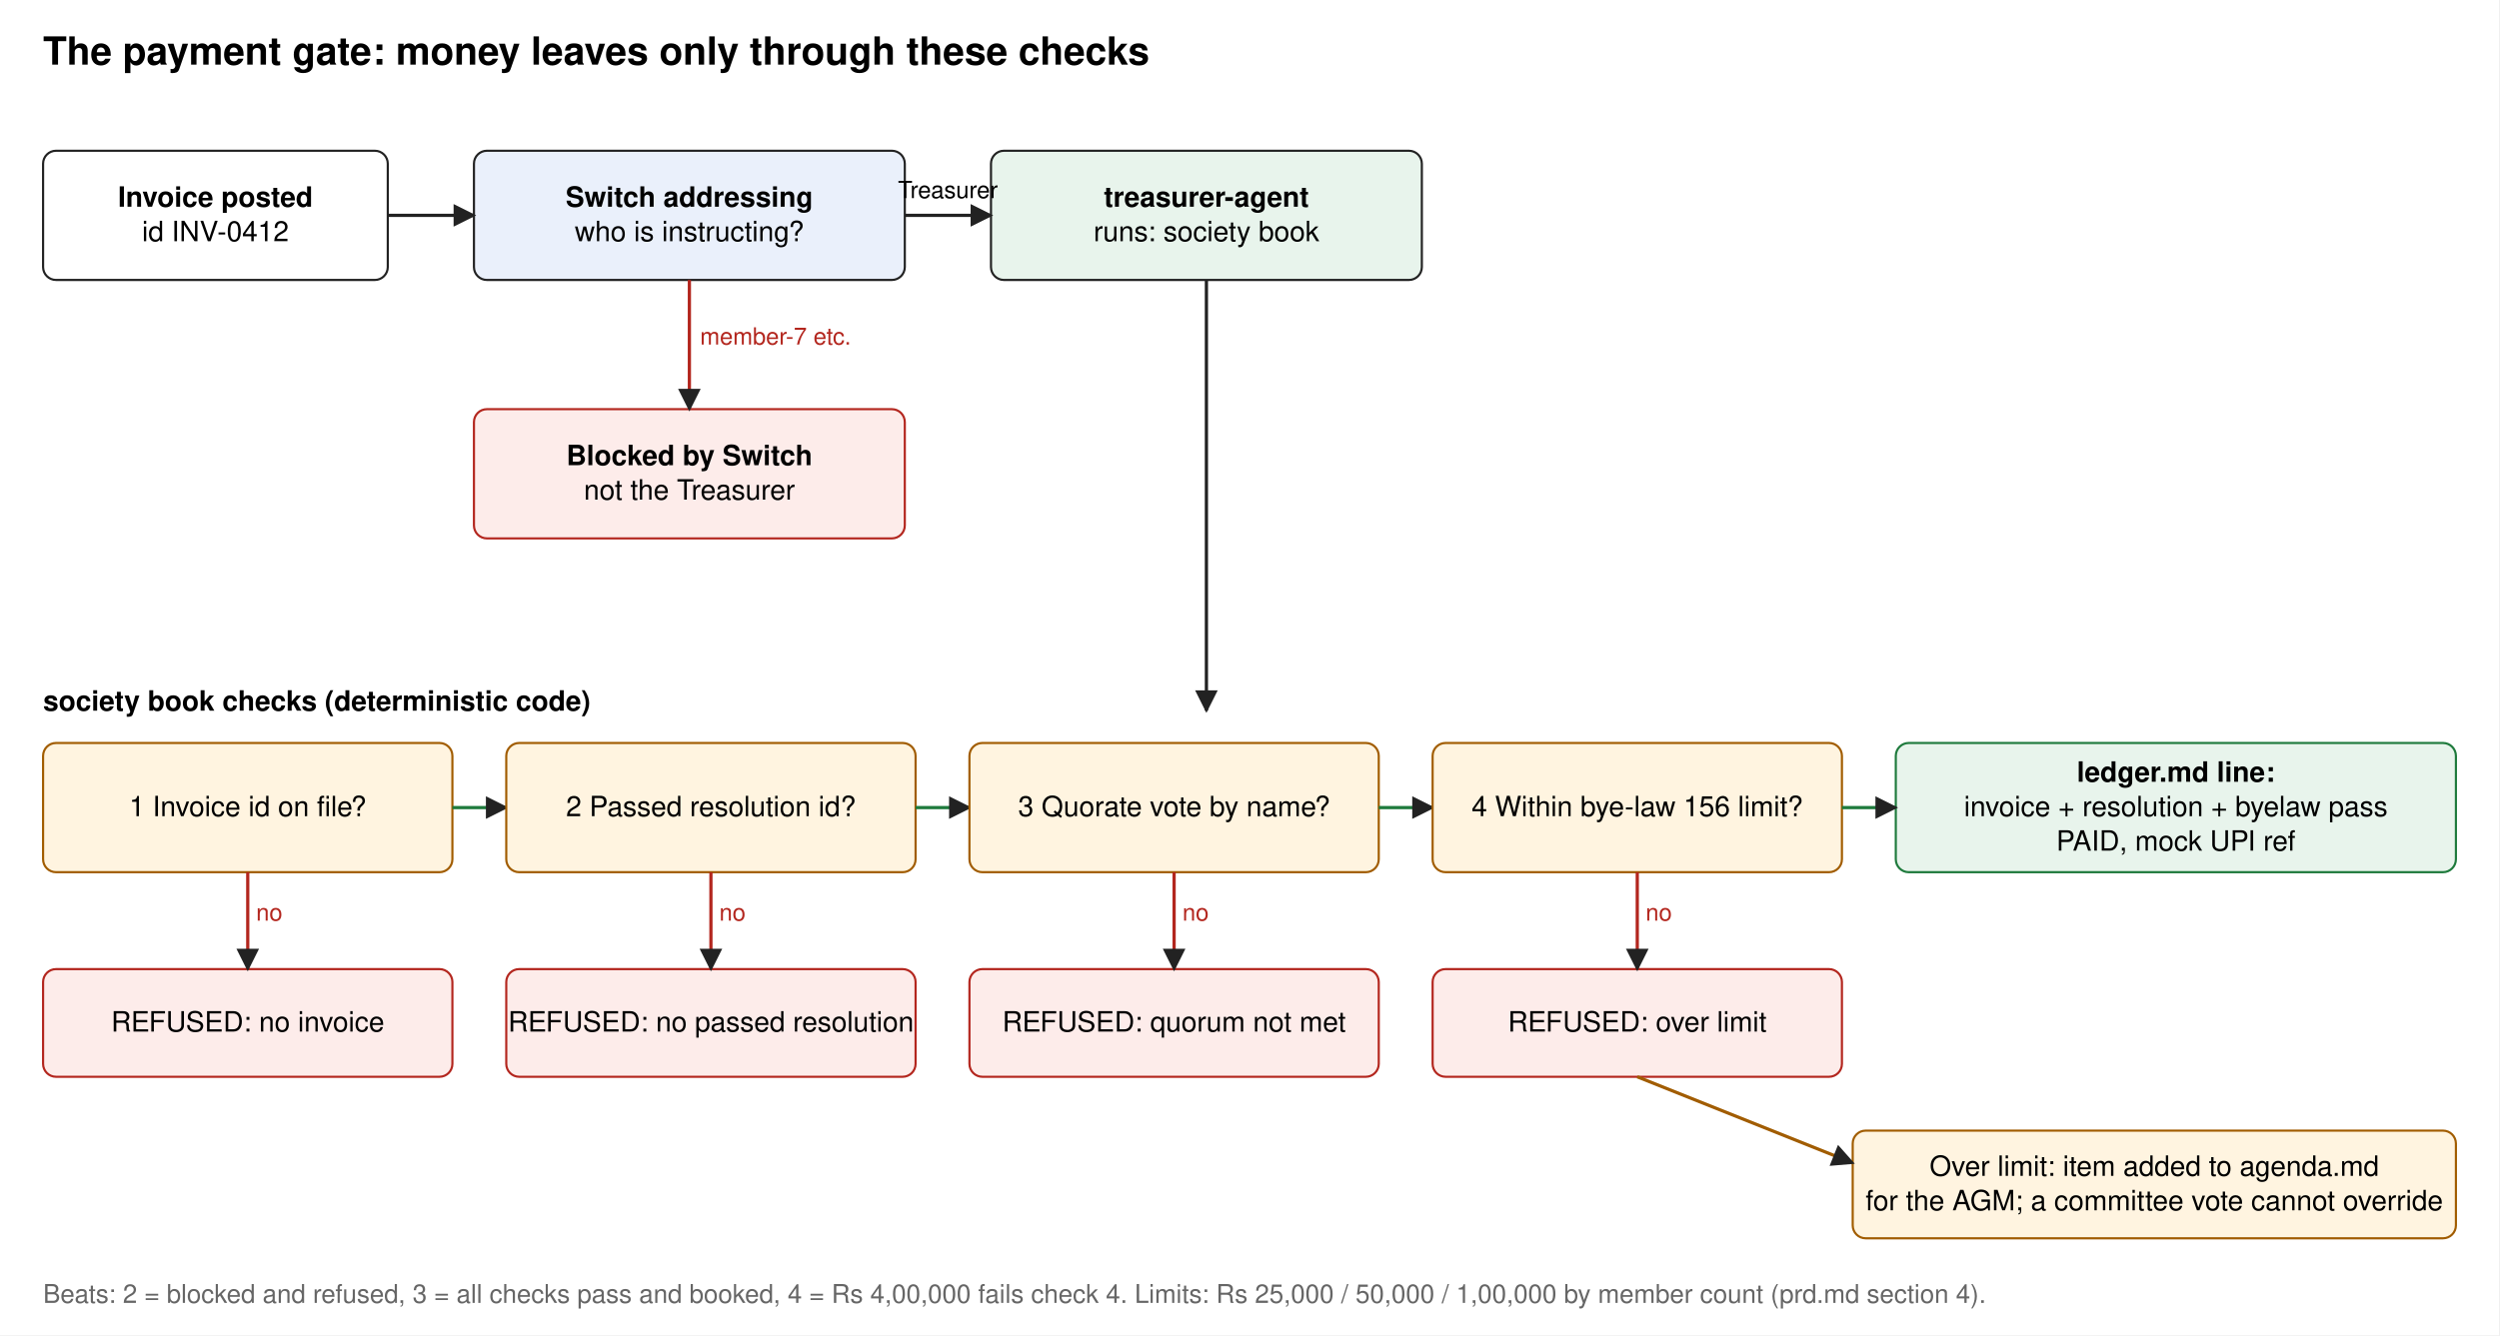
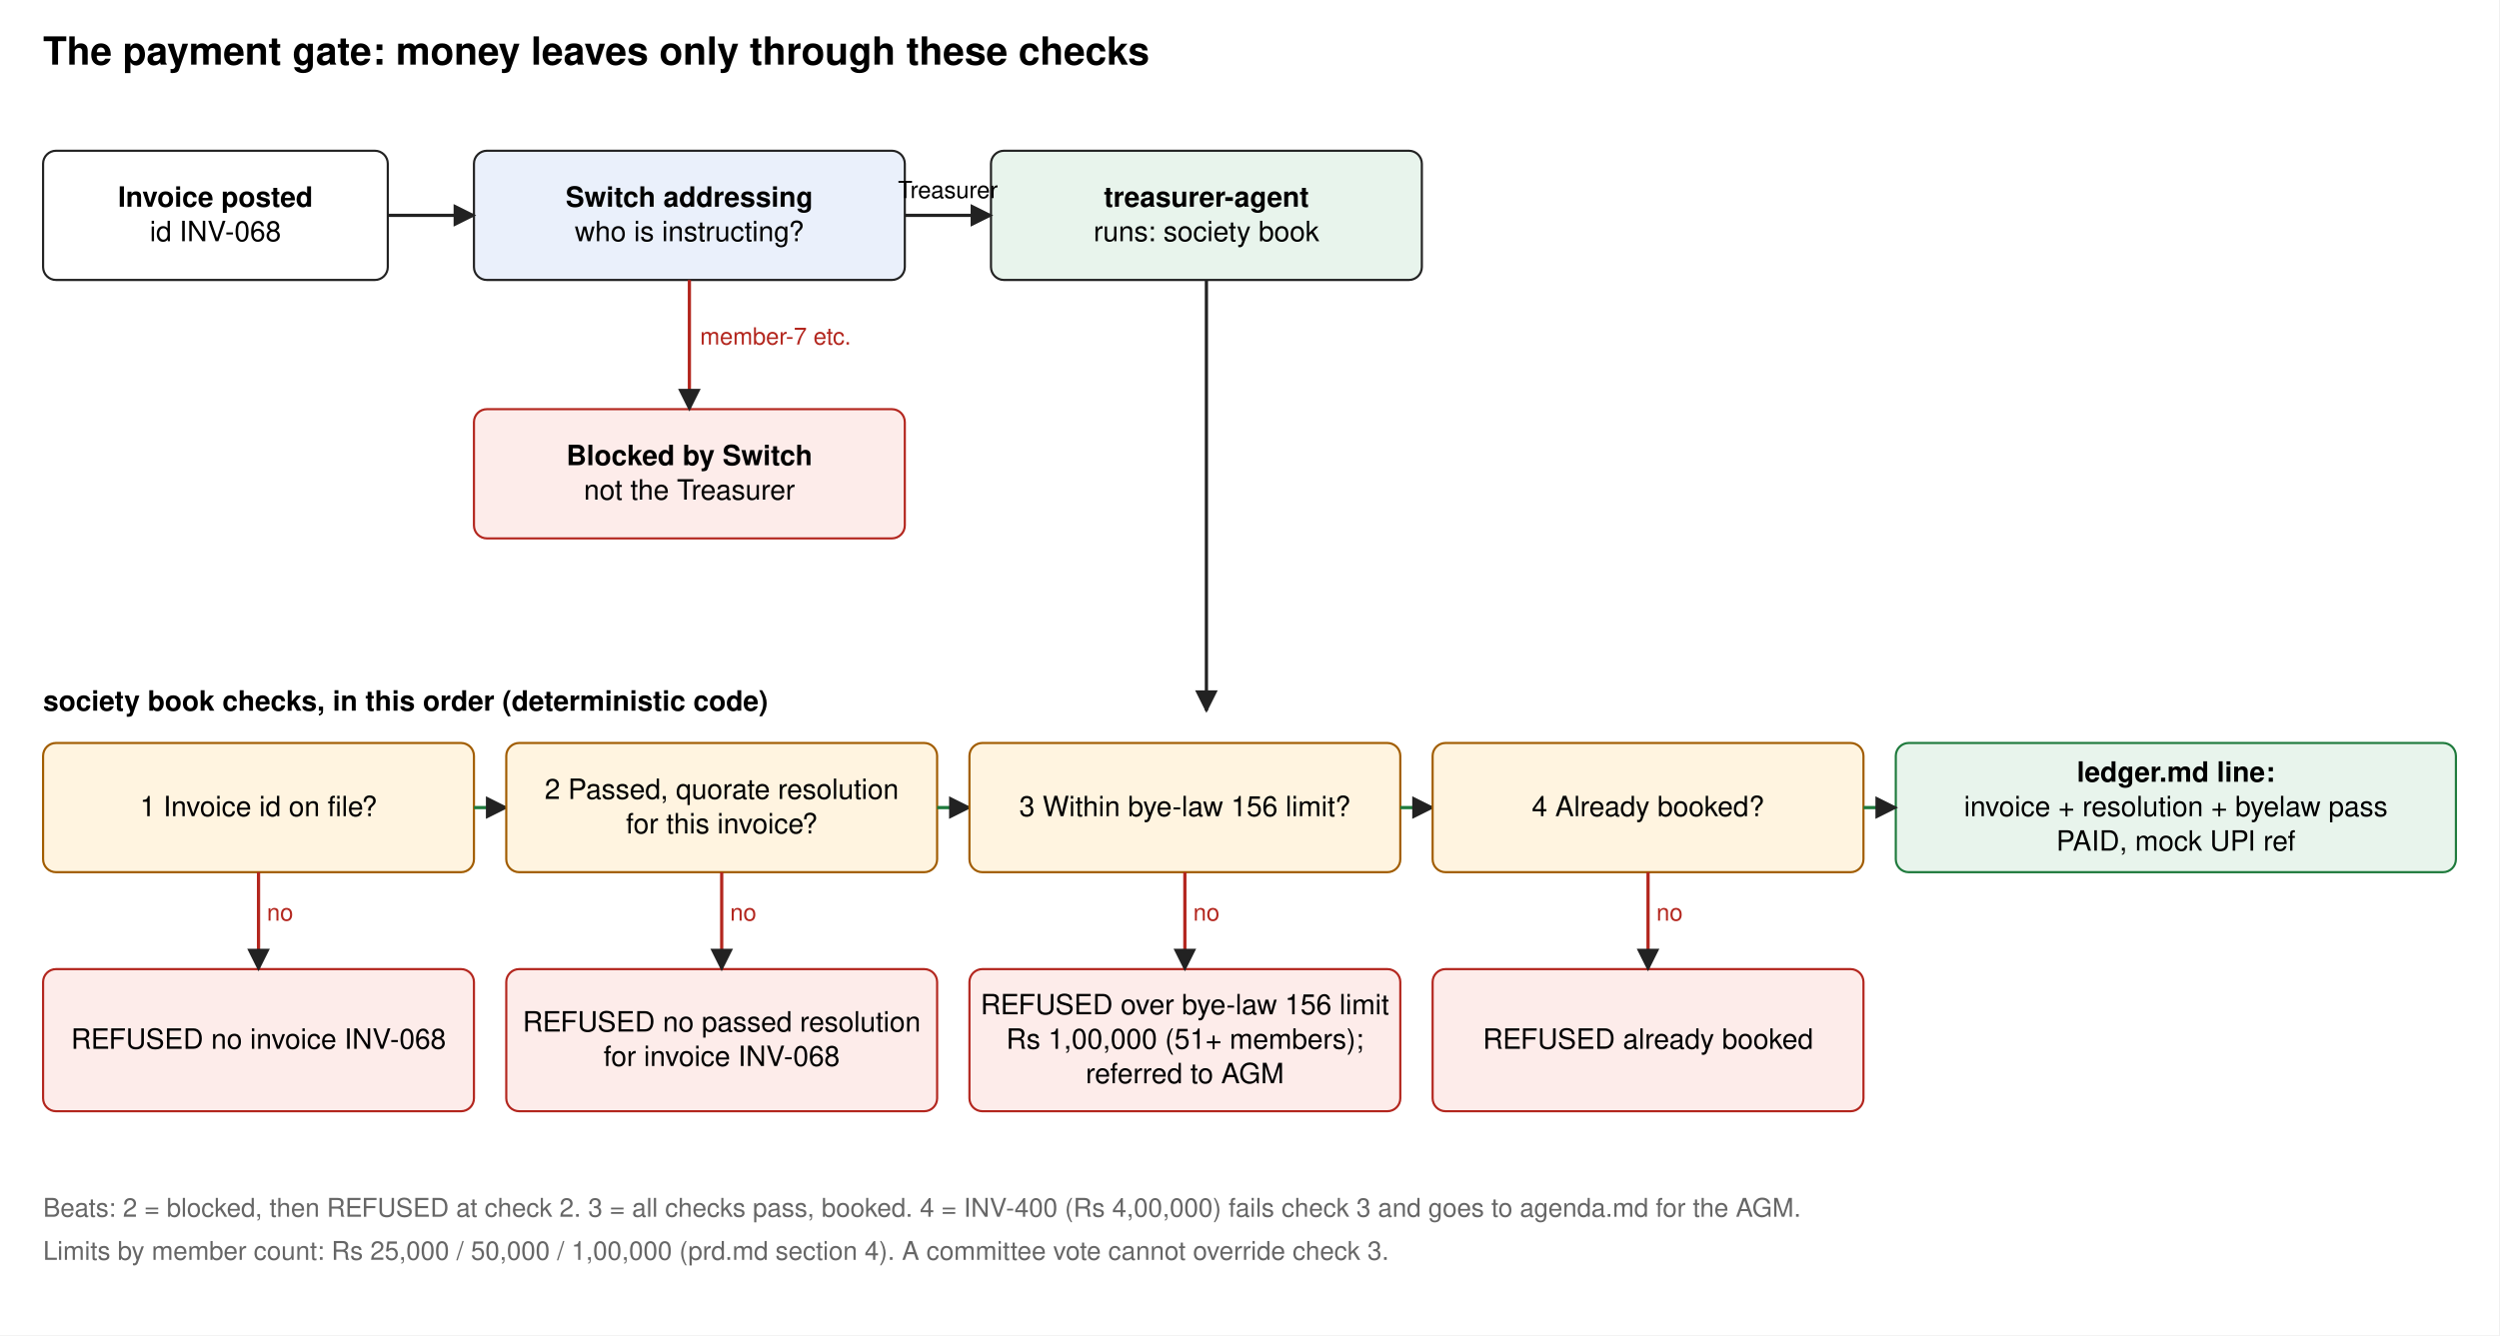
<svg xmlns="http://www.w3.org/2000/svg" width="1160" height="620" viewBox="0 0 1160 620" font-family="Helvetica,Arial,sans-serif" font-size="13">
  <defs>
    <marker id="a" viewBox="0 0 10 10" refX="9" refY="5" markerWidth="7" markerHeight="7" orient="auto">
      <path d="M0 0L10 5L0 10z" fill="#222" />
    </marker>
  </defs>
  <rect width="1160" height="620" fill="#fff" />
  <text x="20" y="30" font-size="18" font-weight="bold">The payment gate: money leaves only through these checks</text>
  <rect x="20" y="70" width="160" height="60" rx="6" fill="#fff" stroke="#222" />
  <text x="100.0" y="96.0" text-anchor="middle" font-weight="bold">Invoice posted</text>
-   <text x="100.0" y="112.0" text-anchor="middle" font-weight="normal">id INV-0412</text>
+   <text x="100.0" y="112.0" text-anchor="middle" font-weight="normal">id INV-068</text>
  <rect x="220" y="70" width="200" height="60" rx="6" fill="#eaf0fb" stroke="#222" />
  <text x="320.0" y="96.0" text-anchor="middle" font-weight="bold">Switch addressing</text>
  <text x="320.0" y="112.0" text-anchor="middle" font-weight="normal">who is instructing?</text>
  <rect x="220" y="190" width="200" height="60" rx="6" fill="#fdecea" stroke="#b3261e" />
  <text x="320.0" y="216.0" text-anchor="middle" font-weight="bold">Blocked by Switch</text>
  <text x="320.0" y="232.0" text-anchor="middle" font-weight="normal">not the Treasurer</text>
  <rect x="460" y="70" width="200" height="60" rx="6" fill="#e8f4ec" stroke="#222" />
  <text x="560.0" y="96.0" text-anchor="middle" font-weight="bold">treasurer-agent</text>
  <text x="560.0" y="112.0" text-anchor="middle" font-weight="normal">runs: society book</text>
  <line x1="180" y1="100" x2="220" y2="100" stroke="#222" stroke-width="1.5" marker-end="url(#a)" />
  <line x1="420" y1="100" x2="460" y2="100" stroke="#222" stroke-width="1.5" marker-end="url(#a)" />
  <text x="440" y="92" text-anchor="middle" font-size="11">Treasurer</text>
  <line x1="320" y1="130" x2="320" y2="190" stroke="#b3261e" stroke-width="1.5" marker-end="url(#a)" />
  <text x="360.0" y="160.0" text-anchor="middle" font-size="11" fill="#b3261e">member-7 etc.</text>
-   <text x="20" y="330" font-weight="bold">society book checks (deterministic code)</text>
-   <rect x="20" y="345" width="190" height="60" rx="6" fill="#fff4e0" stroke="#a15c00" />
-   <text x="115.0" y="379.0" text-anchor="middle" font-weight="normal">1  Invoice id on file?</text>
-   <line x1="210" y1="375" x2="235" y2="375" stroke="#1e7a3c" stroke-width="1.5" marker-end="url(#a)" />
-   <rect x="20" y="450" width="190" height="50" rx="6" fill="#fdecea" stroke="#b3261e" />
-   <text x="115.0" y="479.0" text-anchor="middle" font-weight="normal">REFUSED: no invoice</text>
-   <line x1="115" y1="405" x2="115" y2="450" stroke="#b3261e" stroke-width="1.5" marker-end="url(#a)" />
-   <text x="125.0" y="427.5" text-anchor="middle" font-size="11" fill="#b3261e">no</text>
-   <rect x="235" y="345" width="190" height="60" rx="6" fill="#fff4e0" stroke="#a15c00" />
-   <text x="330.0" y="379.0" text-anchor="middle" font-weight="normal">2  Passed resolution id?</text>
-   <line x1="425" y1="375" x2="450" y2="375" stroke="#1e7a3c" stroke-width="1.5" marker-end="url(#a)" />
-   <rect x="235" y="450" width="190" height="50" rx="6" fill="#fdecea" stroke="#b3261e" />
-   <text x="330.0" y="479.0" text-anchor="middle" font-weight="normal">REFUSED: no passed resolution</text>
-   <line x1="330" y1="405" x2="330" y2="450" stroke="#b3261e" stroke-width="1.5" marker-end="url(#a)" />
-   <text x="340.0" y="427.5" text-anchor="middle" font-size="11" fill="#b3261e">no</text>
-   <rect x="450" y="345" width="190" height="60" rx="6" fill="#fff4e0" stroke="#a15c00" />
-   <text x="545.0" y="379.0" text-anchor="middle" font-weight="normal">3  Quorate vote by name?</text>
-   <line x1="640" y1="375" x2="665" y2="375" stroke="#1e7a3c" stroke-width="1.5" marker-end="url(#a)" />
-   <rect x="450" y="450" width="190" height="50" rx="6" fill="#fdecea" stroke="#b3261e" />
-   <text x="545.0" y="479.0" text-anchor="middle" font-weight="normal">REFUSED: quorum not met</text>
-   <line x1="545" y1="405" x2="545" y2="450" stroke="#b3261e" stroke-width="1.5" marker-end="url(#a)" />
-   <text x="555.0" y="427.5" text-anchor="middle" font-size="11" fill="#b3261e">no</text>
-   <rect x="665" y="345" width="190" height="60" rx="6" fill="#fff4e0" stroke="#a15c00" />
-   <text x="760.0" y="379.0" text-anchor="middle" font-weight="normal">4  Within bye-law 156 limit?</text>
-   <rect x="665" y="450" width="190" height="50" rx="6" fill="#fdecea" stroke="#b3261e" />
-   <text x="760.0" y="479.0" text-anchor="middle" font-weight="normal">REFUSED: over limit</text>
-   <line x1="760" y1="405" x2="760" y2="450" stroke="#b3261e" stroke-width="1.5" marker-end="url(#a)" />
-   <text x="770.0" y="427.5" text-anchor="middle" font-size="11" fill="#b3261e">no</text>
+   <text x="20" y="330" font-weight="bold">society book checks, in this order (deterministic code)</text>
+   <rect x="20" y="345" width="200" height="60" rx="6" fill="#fff4e0" stroke="#a15c00" />
+   <text x="120.0" y="379.0" text-anchor="middle" font-weight="normal">1  Invoice id on file?</text>
+   <line x1="220" y1="375" x2="235" y2="375" stroke="#1e7a3c" stroke-width="1.5" marker-end="url(#a)" />
+   <rect x="20" y="450" width="200" height="66" rx="6" fill="#fdecea" stroke="#b3261e" />
+   <text x="120.0" y="487.0" text-anchor="middle" font-weight="normal">REFUSED no invoice INV-068</text>
+   <line x1="120" y1="405" x2="120" y2="450" stroke="#b3261e" stroke-width="1.5" marker-end="url(#a)" />
+   <text x="130.0" y="427.5" text-anchor="middle" font-size="11" fill="#b3261e">no</text>
+   <rect x="235" y="345" width="200" height="60" rx="6" fill="#fff4e0" stroke="#a15c00" />
+   <text x="335.0" y="371.0" text-anchor="middle" font-weight="normal">2  Passed, quorate resolution</text>
+   <text x="335.0" y="387.0" text-anchor="middle" font-weight="normal">for this invoice?</text>
+   <line x1="435" y1="375" x2="450" y2="375" stroke="#1e7a3c" stroke-width="1.5" marker-end="url(#a)" />
+   <rect x="235" y="450" width="200" height="66" rx="6" fill="#fdecea" stroke="#b3261e" />
+   <text x="335.0" y="479.0" text-anchor="middle" font-weight="normal">REFUSED no passed resolution</text>
+   <text x="335.0" y="495.0" text-anchor="middle" font-weight="normal">for invoice INV-068</text>
+   <line x1="335" y1="405" x2="335" y2="450" stroke="#b3261e" stroke-width="1.5" marker-end="url(#a)" />
+   <text x="345.0" y="427.5" text-anchor="middle" font-size="11" fill="#b3261e">no</text>
+   <rect x="450" y="345" width="200" height="60" rx="6" fill="#fff4e0" stroke="#a15c00" />
+   <text x="550.0" y="379.0" text-anchor="middle" font-weight="normal">3  Within bye-law 156 limit?</text>
+   <line x1="650" y1="375" x2="665" y2="375" stroke="#1e7a3c" stroke-width="1.5" marker-end="url(#a)" />
+   <rect x="450" y="450" width="200" height="66" rx="6" fill="#fdecea" stroke="#b3261e" />
+   <text x="550.0" y="471.0" text-anchor="middle" font-weight="normal">REFUSED over bye-law 156 limit</text>
+   <text x="550.0" y="487.0" text-anchor="middle" font-weight="normal">Rs 1,00,000 (51+ members);</text>
+   <text x="550.0" y="503.0" text-anchor="middle" font-weight="normal">referred to AGM</text>
+   <line x1="550" y1="405" x2="550" y2="450" stroke="#b3261e" stroke-width="1.5" marker-end="url(#a)" />
+   <text x="560.0" y="427.5" text-anchor="middle" font-size="11" fill="#b3261e">no</text>
+   <rect x="665" y="345" width="200" height="60" rx="6" fill="#fff4e0" stroke="#a15c00" />
+   <text x="765.0" y="379.0" text-anchor="middle" font-weight="normal">4  Already booked?</text>
+   <rect x="665" y="450" width="200" height="66" rx="6" fill="#fdecea" stroke="#b3261e" />
+   <text x="765.0" y="487.0" text-anchor="middle" font-weight="normal">REFUSED already booked</text>
+   <line x1="765" y1="405" x2="765" y2="450" stroke="#b3261e" stroke-width="1.5" marker-end="url(#a)" />
+   <text x="775.0" y="427.5" text-anchor="middle" font-size="11" fill="#b3261e">no</text>
  <rect x="880" y="345" width="260" height="60" rx="6" fill="#e8f4ec" stroke="#1e7a3c" />
  <text x="1010.0" y="363.0" text-anchor="middle" font-weight="bold">ledger.md line:</text>
  <text x="1010.0" y="379.0" text-anchor="middle" font-weight="normal">invoice + resolution + byelaw pass</text>
  <text x="1010.0" y="395.0" text-anchor="middle" font-weight="normal">PAID, mock UPI ref</text>
-   <line x1="855" y1="375" x2="880" y2="375" stroke="#1e7a3c" stroke-width="1.5" marker-end="url(#a)" />
-   <rect x="860" y="525" width="280" height="50" rx="6" fill="#fff4e0" stroke="#a15c00" />
-   <text x="1000.0" y="546.0" text-anchor="middle" font-weight="normal">Over limit: item added to agenda.md</text>
-   <text x="1000.0" y="562.0" text-anchor="middle" font-weight="normal">for the AGM; a committee vote cannot override</text>
-   <line x1="760" y1="500" x2="860" y2="540" stroke="#a15c00" stroke-width="1.5" marker-end="url(#a)" />
+   <line x1="865" y1="375" x2="880" y2="375" stroke="#1e7a3c" stroke-width="1.5" marker-end="url(#a)" />
  <line x1="560" y1="130" x2="560" y2="330" stroke="#222" stroke-width="1.5" marker-end="url(#a)" />
-   <text x="20" y="605" fill="#666" font-size="12">Beats: 2 = blocked and refused, 3 = all checks pass and booked, 4 = Rs 4,00,000 fails check 4. Limits: Rs 25,000 / 50,000 / 1,00,000 by member count (prd.md section 4).</text>
+   <text x="20" y="565" fill="#666" font-size="12">Beats: 2 = blocked, then REFUSED at check 2. 3 = all checks pass, booked. 4 = INV-400 (Rs 4,00,000) fails check 3 and goes to agenda.md for the AGM.</text>
+   <text x="20" y="585" fill="#666" font-size="12">Limits by member count: Rs 25,000 / 50,000 / 1,00,000 (prd.md section 4). A committee vote cannot override check 3.</text>
</svg>
